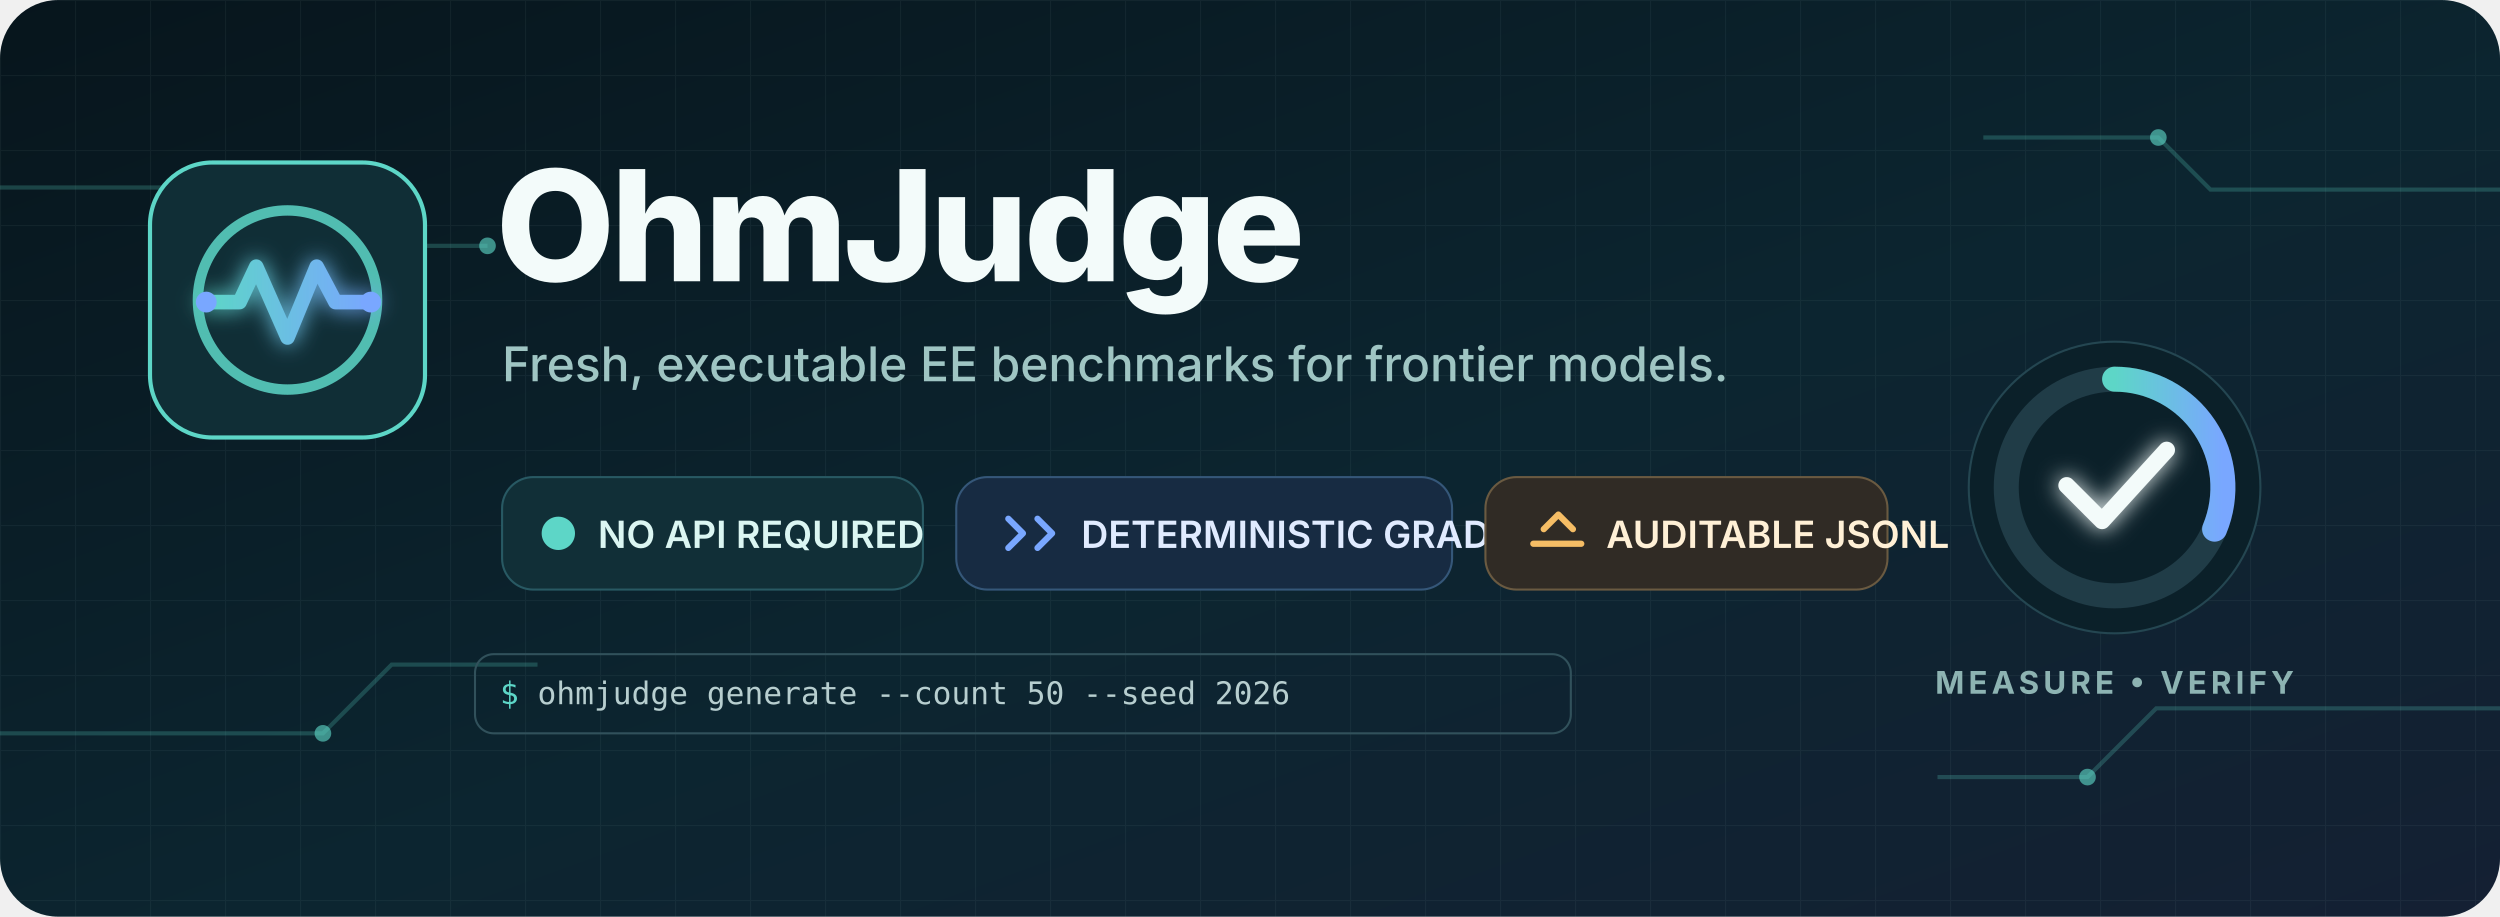
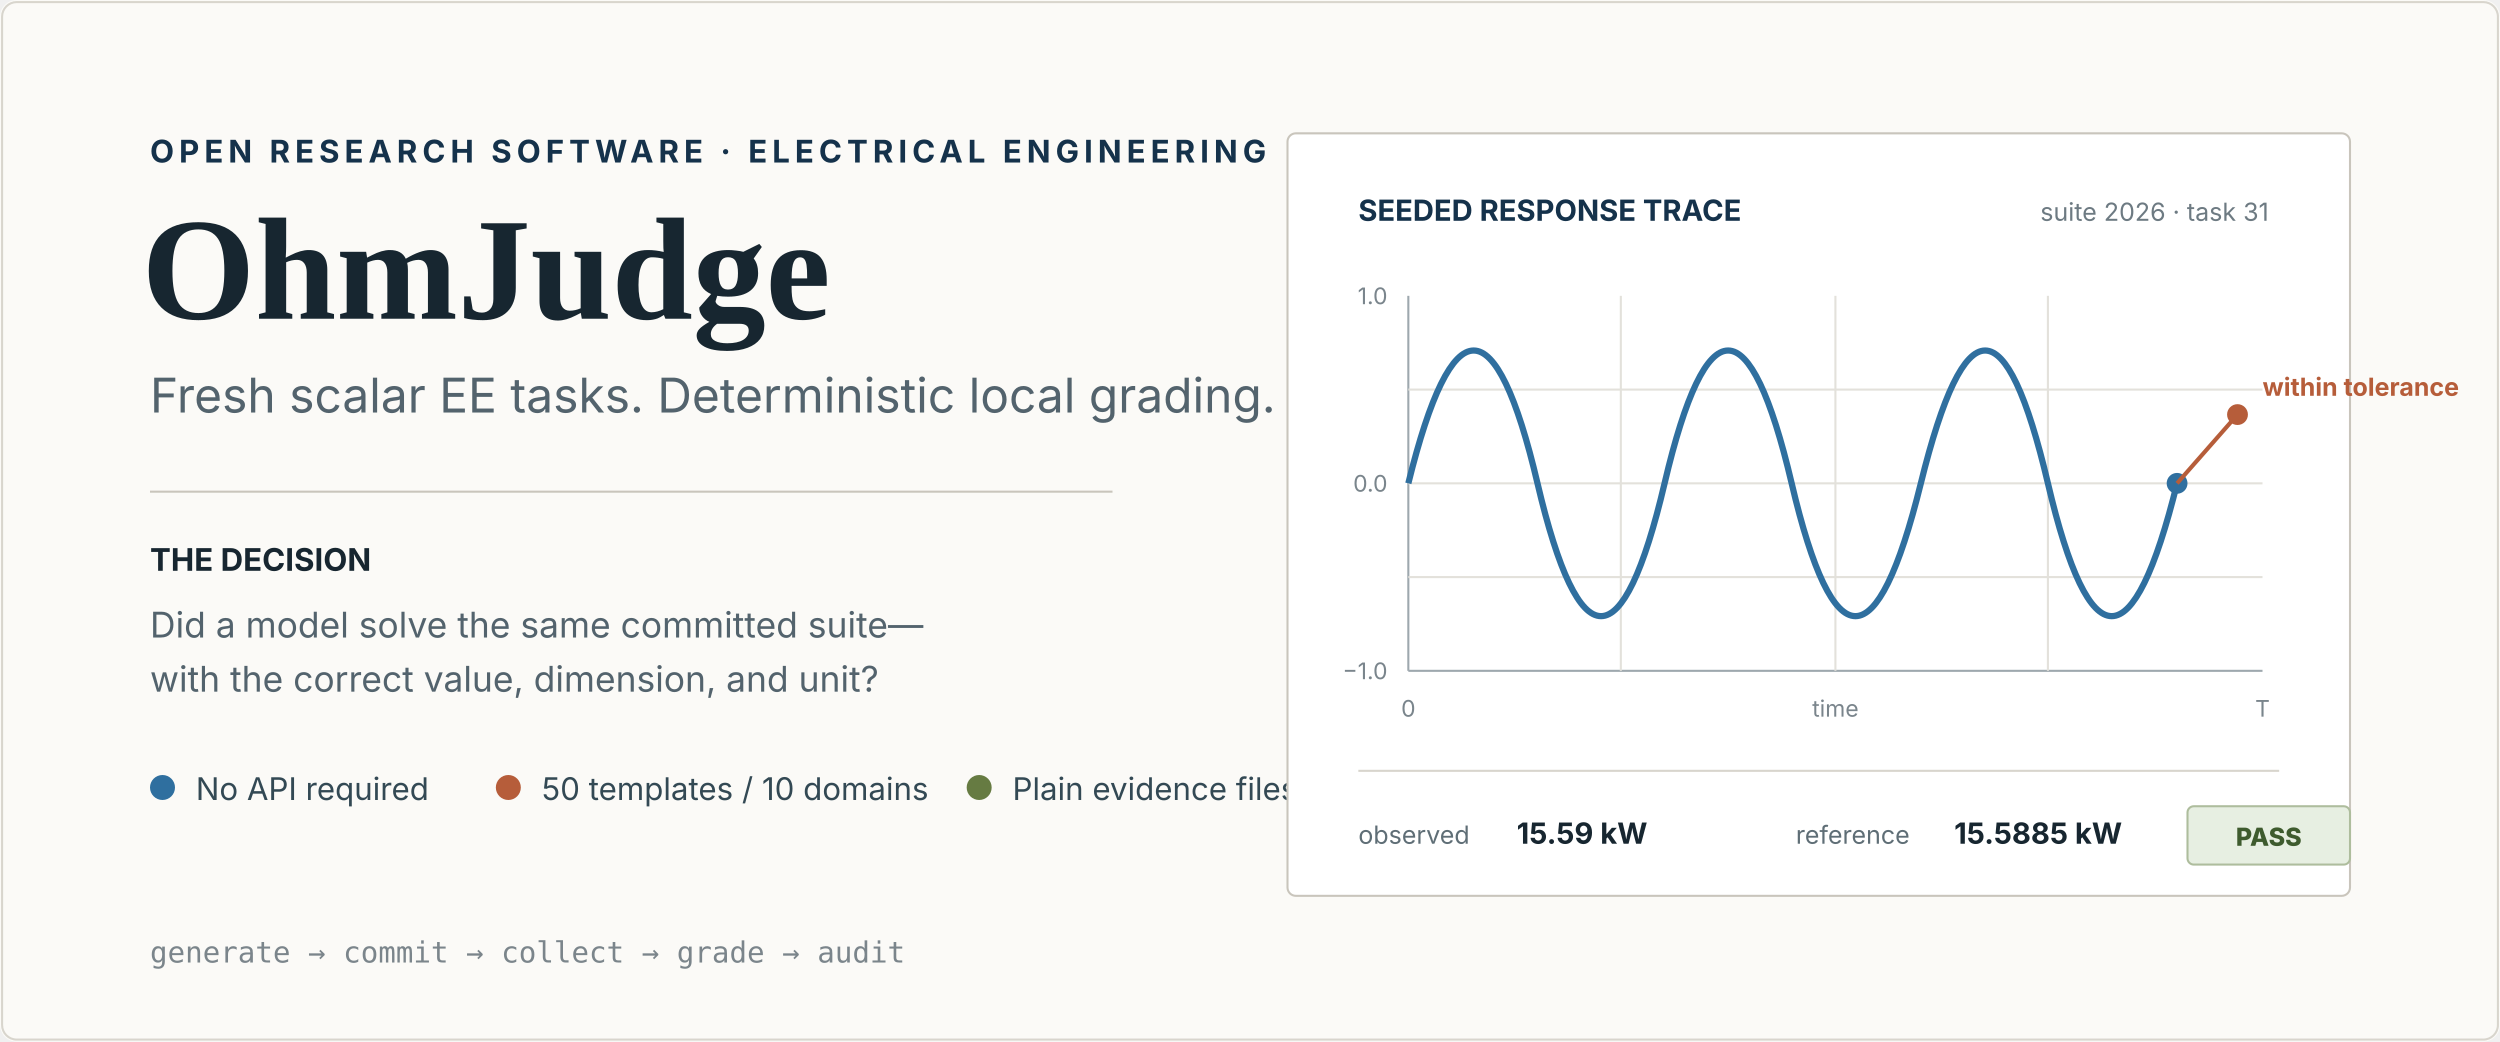
- <svg xmlns="http://www.w3.org/2000/svg" width="1200" height="440" viewBox="0 0 1200 440" role="img" aria-labelledby="title desc">
-   <defs>
-     <linearGradient id="bg" x1="0" y1="0" x2="1" y2="1">
-       <stop offset="0" stop-color="#07151c" />
-       <stop offset="0.54" stop-color="#0c2530" />
-       <stop offset="1" stop-color="#142033" />
-     </linearGradient>
-     <linearGradient id="trace" x1="0" y1="0" x2="1" y2="0">
-       <stop offset="0" stop-color="#5dd6c7" />
-       <stop offset="1" stop-color="#79a7ff" />
-     </linearGradient>
-     <filter id="glow" x="-50%" y="-50%" width="200%" height="200%">
-       <feGaussianBlur stdDeviation="5" result="blur" />
-       <feMerge>
-         <feMergeNode in="blur" />
-         <feMergeNode in="SourceGraphic" />
-       </feMerge>
-     </filter>
-     <pattern id="grid" width="36" height="36" patternUnits="userSpaceOnUse">
-       <path d="M36 0H0V36" fill="none" stroke="#b9e4e0" stroke-opacity=".055" />
-     </pattern>
-   </defs>
-   <rect width="1200" height="440" rx="28" fill="url(#bg)" />
-   <rect width="1200" height="440" rx="28" fill="url(#grid)" />
-   <g fill="none" stroke="#5dd6c7" stroke-opacity=".23" stroke-width="2">
-     <path d="M0 90h112l28 28h94" />
-     <path d="M0 352h155l33-33h70" />
-     <path d="M952 66h84l25 25h139" />
-     <path d="M930 373h72l33-33h165" />
-   </g>
-   <g fill="#5dd6c7" opacity=".62">
-     <circle cx="112" cy="90" r="4" />
-     <circle cx="234" cy="118" r="4" />
-     <circle cx="155" cy="352" r="4" />
-     <circle cx="1036" cy="66" r="4" />
-     <circle cx="1002" cy="373" r="4" />
-   </g>
-   <g transform="translate(72 78)">
-     <rect width="132" height="132" rx="30" fill="#102e36" stroke="#5dd6c7" stroke-width="2" />
-     <circle cx="66" cy="66" r="43" fill="none" stroke="#5dd6c7" stroke-width="5" opacity=".85" />
-     <path d="M27 67h16l8-17 15 34 14-34 9 17h17" fill="none" stroke="url(#trace)" stroke-width="7" stroke-linecap="round" stroke-linejoin="round" filter="url(#glow)" />
-     <circle cx="27" cy="67" r="5" fill="#79a7ff" />
-     <circle cx="106" cy="67" r="5" fill="#79a7ff" />
-   </g>
-   <text x="238" y="135" fill="#f3fbfa" font-family="Inter,Segoe UI,Arial,sans-serif" font-size="74" font-weight="760" letter-spacing="-2">OhmJudge</text>
-   <text x="241" y="183" fill="#9fc5c3" font-family="Inter,Segoe UI,Arial,sans-serif" font-size="23" font-weight="500">Fresh, executable EE benchmarks for frontier models.</text>
-   <g transform="translate(241 229)" font-family="Inter,Segoe UI,Arial,sans-serif">
-     <g>
-       <rect width="202" height="54" rx="15" fill="#112f37" stroke="#285963" />
-       <circle cx="27" cy="27" r="8" fill="#5dd6c7" />
-       <text x="46" y="34" fill="#dbf6f2" font-size="18" font-weight="620">NO API REQUIRED</text>
-     </g>
-     <g transform="translate(218)">
-       <rect width="238" height="54" rx="15" fill="#172b42" stroke="#355779" />
-       <path d="M25 34l7-7-7-7m14 14l7-7-7-7" fill="none" stroke="#79a7ff" stroke-width="3" stroke-linecap="round" stroke-linejoin="round" />
-       <text x="60" y="34" fill="#e0ebff" font-size="18" font-weight="620">DETERMINISTIC GRADING</text>
-     </g>
-     <g transform="translate(472)">
-       <rect width="193" height="54" rx="15" fill="#302b25" stroke="#6a5a41" />
-       <path d="M23 32h23m-18-7 7-7 7 7" fill="none" stroke="#f5bd65" stroke-width="3" stroke-linecap="round" stroke-linejoin="round" />
-       <text x="58" y="34" fill="#fff0d6" font-size="18" font-weight="620">AUDITABLE JSONL</text>
+ <svg xmlns="http://www.w3.org/2000/svg" width="1200" height="500" viewBox="0 0 1200 500" role="img" aria-labelledby="title desc">
+   <rect width="1200" height="500" rx="8" fill="#fbfaf7" />
+   <rect x="1" y="1" width="1198" height="498" rx="7" fill="none" stroke="#d8d5cd" />
+   <g font-family="Inter,Segoe UI,Arial,sans-serif">
+     <text x="72" y="78" fill="#15324b" font-size="15" font-weight="700" letter-spacing="2.4">OPEN RESEARCH SOFTWARE · ELECTRICAL ENGINEERING</text>
+     <text x="68" y="153" fill="#172630" font-family="Georgia,Times New Roman,serif" font-size="70" font-weight="700">OhmJudge</text>
+     <text x="72" y="198" fill="#53636d" font-size="23">Fresh scalar EE tasks. Deterministic local grading.</text>
+     <line x1="72" y1="236" x2="534" y2="236" stroke="#c9c5bc" />
+     <text x="72" y="274" fill="#172630" font-size="15" font-weight="700">THE DECISION</text>
+     <text x="72" y="306" fill="#53636d" font-size="17">Did a model solve the same committed suite—</text>
+     <text x="72" y="332" fill="#53636d" font-size="17">with the correct value, dimension, and unit?</text>
+     <g transform="translate(72 372)">
+       <circle cx="6" cy="6" r="6" fill="#2f6f9f" />
+       <text x="22" y="12" fill="#334954" font-size="15">No API required</text>
+       <circle cx="172" cy="6" r="6" fill="#b65d3a" />
+       <text x="188" y="12" fill="#334954" font-size="15">50 templates / 10 domains</text>
+       <circle cx="398" cy="6" r="6" fill="#667b42" />
+       <text x="414" y="12" fill="#334954" font-size="15">Plain evidence files</text>
    </g>
  </g>
-   <g transform="translate(944 163)">
-     <circle cx="71" cy="71" r="70" fill="#0b2029" stroke="#244651" />
-     <circle cx="71" cy="71" r="52" fill="none" stroke="#203c47" stroke-width="12" />
-     <path d="M71 19a52 52 0 0 1 48 72" fill="none" stroke="url(#trace)" stroke-width="12" stroke-linecap="round" />
-     <path d="M48 70l17 17 31-34" fill="none" stroke="#f3fbfa" stroke-width="8" stroke-linecap="round" stroke-linejoin="round" filter="url(#glow)" />
-     <text x="71" y="170" text-anchor="middle" fill="#8db3b2" font-family="Inter,Segoe UI,Arial,sans-serif" font-size="15" font-weight="650" letter-spacing="2">MEASURE • VERIFY</text>
+   <g transform="translate(618 64)" font-family="Inter,Segoe UI,Arial,sans-serif">
+     <rect width="510" height="366" rx="4" fill="#ffffff" stroke="#c9c5bc" />
+     <text x="34" y="42" fill="#15324b" font-size="14" font-weight="700">SEEDED RESPONSE TRACE</text>
+     <text x="471" y="42" text-anchor="end" fill="#6d7a82" font-size="12">suite 2026 · task 31</text>
+     <line x1="58" y1="78" x2="58" y2="258" stroke="#9ea8ae" />
+     <line x1="58" y1="258" x2="468" y2="258" stroke="#9ea8ae" />
+     <g stroke="#e3e1db" stroke-width="1">
+       <line x1="58" y1="123" x2="468" y2="123" />
+       <line x1="58" y1="168" x2="468" y2="168" />
+       <line x1="58" y1="213" x2="468" y2="213" />
+       <line x1="160" y1="78" x2="160" y2="258" />
+       <line x1="263" y1="78" x2="263" y2="258" />
+       <line x1="365" y1="78" x2="365" y2="258" />
+     </g>
+     <g fill="#7a858c" font-size="11">
+       <text x="48" y="82" text-anchor="end">1.0</text>
+       <text x="48" y="172" text-anchor="end">0.0</text>
+       <text x="48" y="262" text-anchor="end">−1.0</text>
+       <text x="58" y="280" text-anchor="middle">0</text>
+       <text x="263" y="280" text-anchor="middle">time</text>
+       <text x="468" y="280" text-anchor="middle">T</text>
+     </g>
+     <path d="M58 168 C79 83 100 83 120 168 S161 253 181 168 S222 83 242 168 S283 253 304 168 S345 83 365 168 S406 253 427 168" fill="none" stroke="#2f6f9f" stroke-width="3" />
+     <circle cx="427" cy="168" r="5" fill="#2f6f9f" />
+     <line x1="427" y1="168" x2="456" y2="135" stroke="#b65d3a" stroke-width="2" />
+     <circle cx="456" cy="135" r="5" fill="#b65d3a" />
+     <text x="468" y="126" fill="#b65d3a" font-size="12" font-weight="700">within tolerance</text>
+     <line x1="34" y1="306" x2="476" y2="306" stroke="#d8d5cd" />
+     <g transform="translate(34 326)">
+       <text y="15" fill="#5f6e76" font-size="12">observed</text>
+       <text x="76" y="15" fill="#172630" font-size="14" font-weight="700">15.59 kW</text>
+       <text x="210" y="15" fill="#5f6e76" font-size="12">reference</text>
+       <text x="286" y="15" fill="#172630" font-size="14" font-weight="700">15.5885 kW</text>
+       <rect x="398" y="-3" width="78" height="28" rx="3" fill="#e7efe2" stroke="#aebd9d" />
+       <text x="437" y="16" text-anchor="middle" fill="#3e5b2e" font-size="12" font-weight="800">PASS</text>
+     </g>
  </g>
-   <g transform="translate(240 338)" font-family="ui-monospace,SFMono-Regular,Consolas,monospace" font-size="15">
-     <text fill="#5dd6c7">$</text>
-     <text x="18" fill="#b7cecf">ohmjudge generate --count 50 --seed 2026</text>
-     <rect x="-12" y="-24" width="526" height="38" rx="9" fill="none" stroke="#31515b" />
-   </g>
+   <text x="72" y="462" fill="#7b858b" font-family="ui-monospace,SFMono-Regular,Consolas,monospace" font-size="14">generate → commit → collect → grade → audit</text>
</svg>
